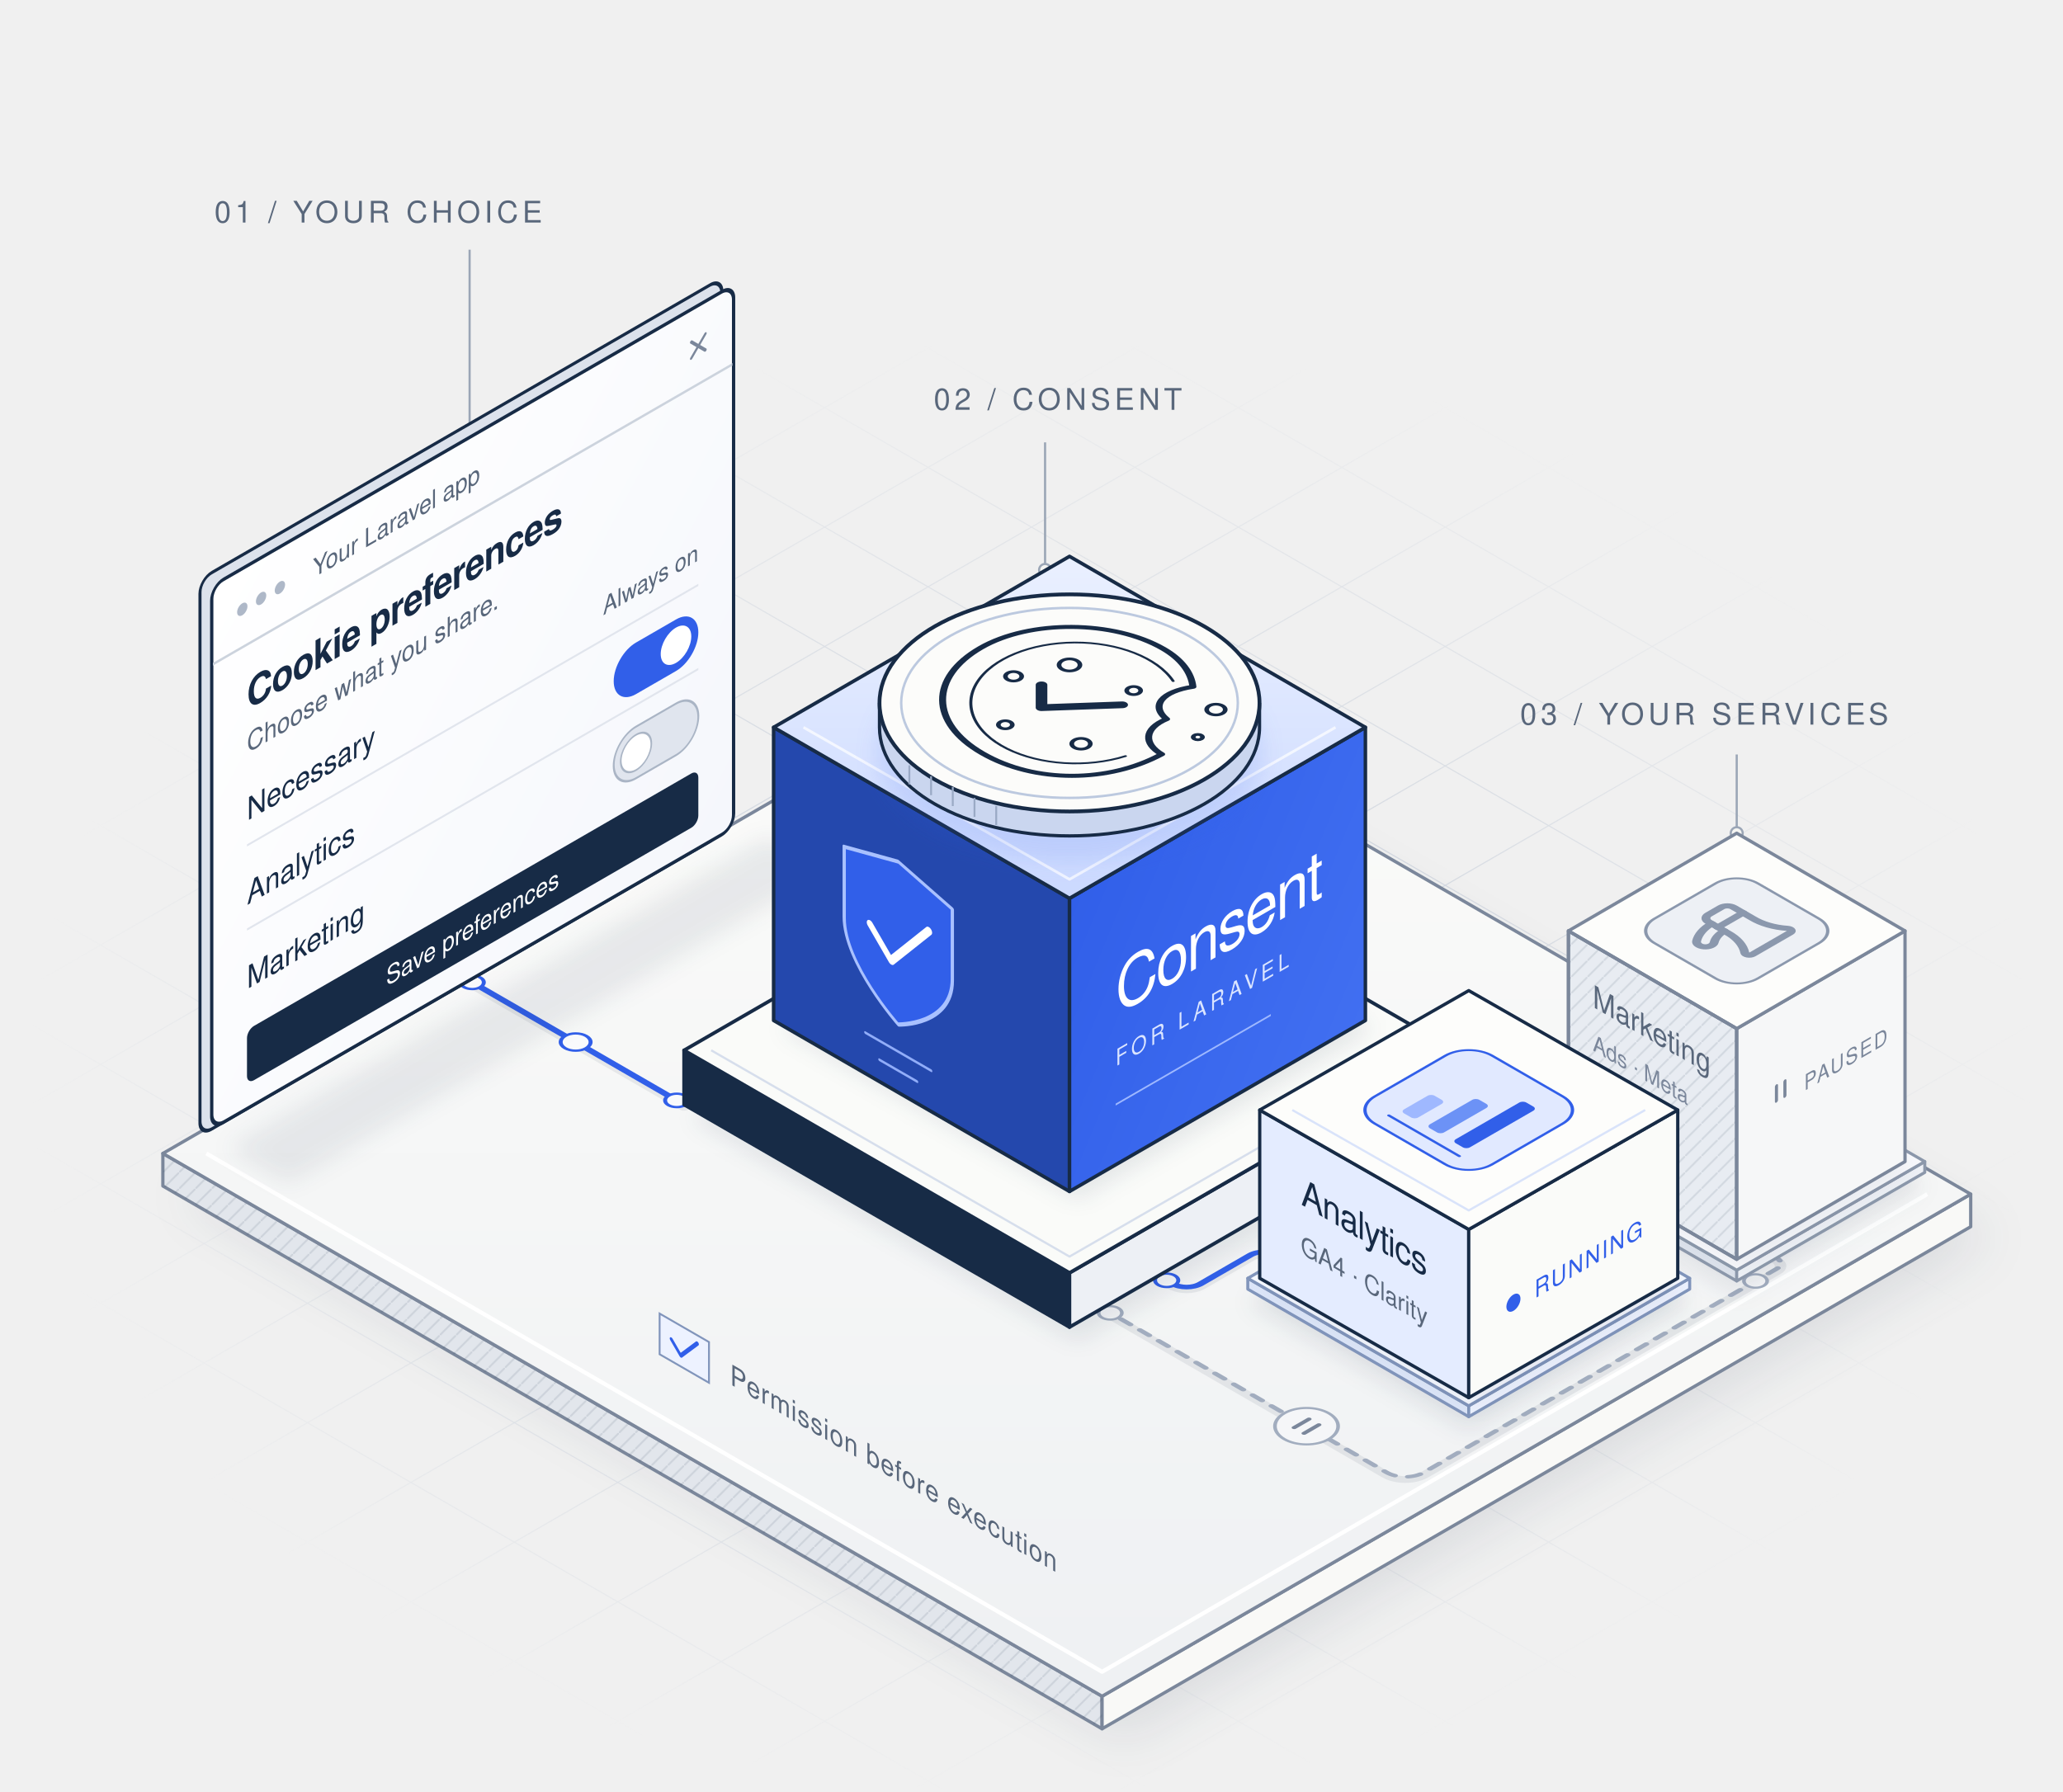
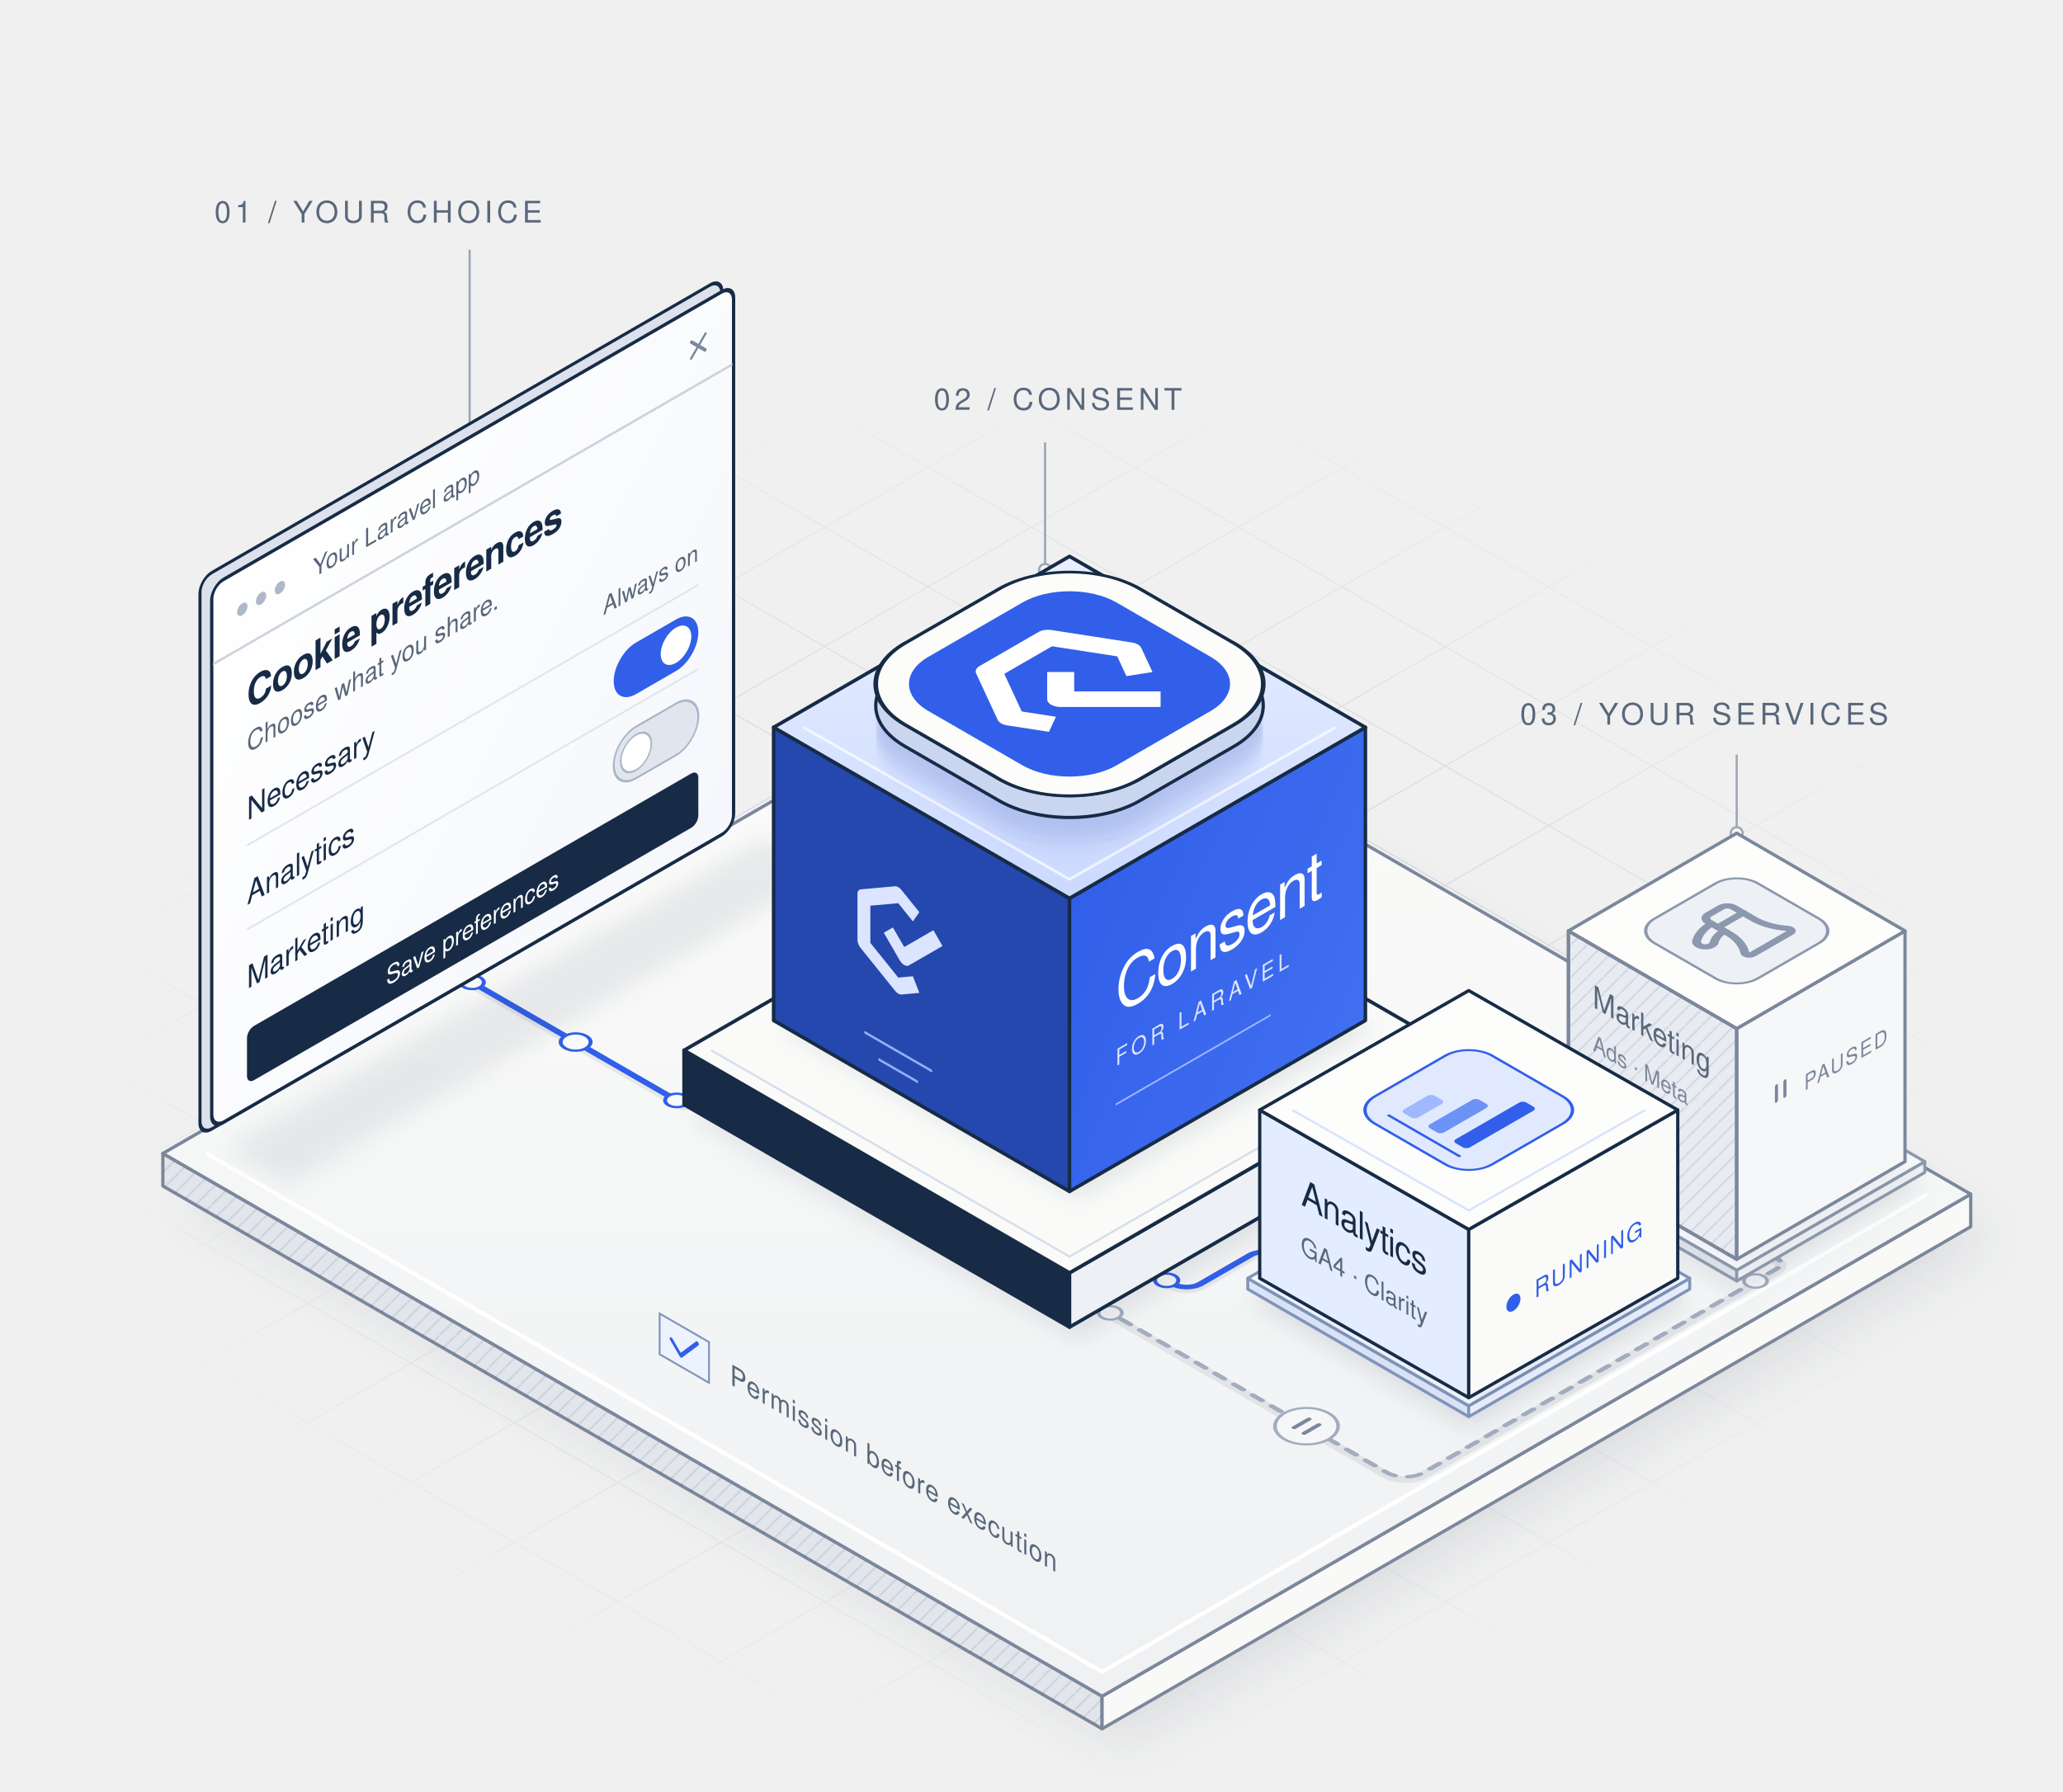
<svg xmlns="http://www.w3.org/2000/svg" width="760" height="660" viewBox="0 0 760 660" fill="none">
  <defs>
    <linearGradient id="platform-top" x1="380" y1="240" x2="380" y2="610" gradientUnits="userSpaceOnUse">
      <stop stop-color="#fcfcfa" />
      <stop offset="1" stop-color="#eff1f3" />
    </linearGradient>
    <linearGradient id="consent-top" x1="394" y1="205" x2="394" y2="331" gradientUnits="userSpaceOnUse">
      <stop stop-color="#eaf0ff" />
      <stop offset="1" stop-color="#cbd9ff" />
    </linearGradient>
    <linearGradient id="consent-side" x1="394" y1="331" x2="503" y2="376" gradientUnits="userSpaceOnUse">
      <stop stop-color="#315fe9" />
      <stop offset="1" stop-color="#416ff1" />
    </linearGradient>
    <linearGradient id="window-surface" x1="0" y1="0" x2="222" y2="200" gradientUnits="userSpaceOnUse">
      <stop stop-color="#fff" />
      <stop offset="1" stop-color="#f5f7fc" />
    </linearGradient>
    <radialGradient id="grid-fade">
      <stop offset=".35" stop-color="#fff" />
      <stop offset="1" stop-color="#fff" stop-opacity="0" />
    </radialGradient>
    <mask id="grid-mask">
      <ellipse cx="380" cy="393" rx="374" ry="267" fill="url(#grid-fade)" />
    </mask>
    <pattern id="ground-grid" width="44" height="44" patternUnits="userSpaceOnUse">
      <path d="M44 0H0V44" stroke="#ccd3dd" stroke-width=".8" />
    </pattern>
    <pattern id="side-hatching" width="6" height="6" patternUnits="userSpaceOnUse">
      <path d="m0 6 6-6" stroke="#172b46" stroke-opacity=".1" stroke-width=".7" />
    </pattern>
    <filter id="ground-shadow" x="-20%" y="-30%" width="140%" height="170%">
      <feGaussianBlur stdDeviation="9" />
    </filter>
    <filter id="contact-shadow" x="-25%" y="-50%" width="150%" height="200%">
      <feGaussianBlur stdDeviation="4" />
    </filter>
-     <symbol id="cookie-check" viewBox="0 0 160 160">
-       <g fill="none" stroke="currentColor" stroke-linecap="round" stroke-linejoin="round">
-         <path d="M109 34c-7 12-3 23 9 25-2 12 6 20 17 20-1 31-23 54-55 54-32 0-56-24-56-55 0-30 26-55 56-55 11 0 21 4 29 11Z" stroke-width="3" />
-         <path d="M100 37a45 45 0 1 0 25 54" stroke-width="1.3" />
-         <circle cx="60" cy="60" r="4.5" stroke-width="2" />
-         <circle cx="49" cy="83" r="3.5" stroke-width="2" />
-         <circle cx="72" cy="111" r="3" stroke-width="2" />
-         <circle cx="105" cy="98" r="4" stroke-width="2" />
-         <circle cx="93" cy="54" r="3" stroke-width="2" />
-         <path d="m62 79 12 12 23-26" stroke-width="5" />
-         <circle cx="128" cy="39" r="4" stroke-width="2" />
-         <circle cx="137" cy="59" r="2" stroke-width="2" />
+     <symbol id="consent-glyph" viewBox="0 0 64 64">
+       <g fill="none" stroke="currentColor" stroke-width="6.5" stroke-linecap="butt" stroke-linejoin="round">
+         <path d="m41 17.196-9-5.196L14.679 22v20L32 52l9-5.196" />
+         <path d="m27 30 8 8 17-17" />
      </g>
+     </symbol>
+     <symbol id="consent-mark" viewBox="0 0 64 64">
+       <rect width="64" height="64" rx="16" fill="#315fe9" />
+       <use href="#consent-glyph" width="64" height="64" color="#fff" />
    </symbol>
    <symbol id="pause" viewBox="0 0 20 20">
      <path d="M7 5.5v9m6-9v9" stroke="currentColor" stroke-width="2.2" stroke-linecap="round" />
    </symbol>
    <symbol id="lucide-megaphone" viewBox="0 0 24 24">
      <g stroke="currentColor" stroke-width="2" stroke-linecap="round" stroke-linejoin="round">
        <path d="M11 6a13 13 0 0 0 8.4-2.8A1 1 0 0 1 21 4v12a1 1 0 0 1-1.6.8A13 13 0 0 0 11 14H5a2 2 0 0 1-2-2V8a2 2 0 0 1 2-2z" />
        <path d="M6 14a12 12 0 0 0 2.4 7.2 2 2 0 0 0 3.2-2.4A8 8 0 0 1 10 14" />
        <path d="M8 6v8" />
      </g>
    </symbol>
    <path id="choice-connection" d="M1.64 240.92H93.08" />
    <path id="analytics-connection" d="M257.08 203H263a6 6 0 0 0 6-6v-21a6 6 0 0 1 6-6h6" />
    <path id="marketing-connection" d="M257.08 227H378a8 8 0 0 0 8-8V69a4 4 0 0 0-4-4" />
  </defs>
  <g mask="url(#grid-mask)">
    <g transform="matrix(.866 .5 -.866 .5 380 370)">
      <rect x="-460" y="-460" width="920" height="920" fill="url(#ground-grid)" />
    </g>
  </g>
  <path d="m68 441 320-185 346 200-320 185Z" fill="#172b46" opacity=".1" filter="url(#ground-shadow)" />
  <g stroke-linejoin="round">
    <path d="m60 425 346 200v12L60 437Z" fill="#e2e6ec" stroke="#7b879b" stroke-width="1.2" />
    <path d="m406 625 320-185v12L406 637Z" fill="#f9f9f7" stroke="#7b879b" stroke-width="1.2" />
    <path d="m60 425 346 200v12L60 437Z" fill="url(#side-hatching)" />
    <path d="m380 240 346 200-320 185L60 425Z" fill="url(#platform-top)" stroke="#7b879b" stroke-width="1.2" />
    <path d="m76 425 330 191 304-176" stroke="#fff" stroke-width="1.5" />
  </g>
  <g transform="matrix(.866 .5 -.866 .5 380 240)" stroke-linecap="round" stroke-linejoin="round">
    <g stroke="#172b46" stroke-width="3.5" opacity=".08" transform="translate(1 1)">
      <use href="#choice-connection" />
      <use href="#analytics-connection" />
      <use href="#marketing-connection" />
    </g>
    <g stroke="#315fe9" stroke-width="2.4">
      <use href="#choice-connection" />
      <use href="#analytics-connection" />
    </g>
    <use href="#marketing-connection" stroke="#a2adbf" stroke-width="1.8" stroke-dasharray="4 4" />
    <g fill="#f9fafc" stroke="#315fe9" stroke-width="1.2">
      <circle cx="3" cy="240.92" r="3.5" />
      <circle cx="47" cy="240.92" r="4.5" />
      <circle cx="90" cy="240.92" r="3.5" />
      <circle cx="260.5" cy="203" r="3.5" />
      <circle cx="277.5" cy="170" r="3.5" />
    </g>
    <g fill="#f5f6f8" stroke="#a2adbf" stroke-width="1.1">
      <circle cx="260.5" cy="227" r="3.5" />
      <circle cx="386" cy="78" r="3.5" />
      <circle cx="344" cy="227" r="9.5" />
    </g>
    <use href="#pause" x="337" y="220" width="14" height="14" color="#7b879b" />
  </g>
  <g fill="#59677b" font-family="Helvetica Neue, Helvetica, Arial, sans-serif" font-size="11" letter-spacing="1.5">
    <text x="79" y="82">01 / YOUR CHOICE</text>
    <text x="344" y="151">02 / CONSENT</text>
    <text x="560" y="267">03 / YOUR SERVICES</text>
  </g>
  <g stroke="#9ba6b6" stroke-width=".8">
    <path d="M173 92v69m212 2v47M639.8 278v29" />
    <circle cx="173" cy="161" r="2.2" fill="#f5f5f2" />
    <circle cx="385" cy="210" r="2.2" fill="#f5f5f2" />
    <circle cx="639.8" cy="307" r="2.2" fill="#f5f5f2" />
  </g>
  <path d="m84 423 199-115 22 13-199 115Z" fill="#172b46" opacity=".08" filter="url(#contact-shadow)" />
  <g transform="matrix(.866 -.5 0 1 78 216)" stroke-linejoin="round" font-family="Helvetica Neue, Helvetica, Arial, sans-serif">
    <rect x="-5" y="-5" width="222" height="205" rx="5" fill="#dce2ec" stroke="#172b46" stroke-width="1.3" />
    <rect width="222" height="200" rx="5" fill="url(#window-surface)" stroke="#172b46" stroke-width="1.4" />
    <path d="M.5 29h221" stroke="#ccd3dd" />
    <g fill="#aeb8c8">
      <circle cx="13" cy="15" r="2.2" />
      <circle cx="21" cy="15" r="2.2" />
      <circle cx="29" cy="15" r="2.2" />
    </g>
    <text x="43" y="18.5" fill="#59677b" font-size="9.5">Your Laravel app</text>
    <path d="m204 12 6 6m0-6-6 6" stroke="#7b879b" stroke-width="1.1" stroke-linecap="round" />
    <text x="15" y="53" fill="#172b46" font-size="15" font-weight="600" letter-spacing="-.3">Cookie preferences</text>
    <text x="15" y="69" fill="#59677b" font-size="10">Choose what you share.</text>
    <g stroke="#e1e5ed" stroke-width=".8">
      <path d="M15 103h192M15 134h192" />
    </g>
    <g fill="#172b46" font-size="11.5" font-weight="500">
      <text x="15" y="94">Necessary</text>
      <text x="15" y="125">Analytics</text>
      <text x="15" y="156">Marketing</text>
    </g>
    <text x="207" y="94" text-anchor="end" fill="#59677b" font-size="9">Always on</text>
    <g>
      <rect x="171" y="111" width="36" height="19" rx="9.5" fill="#315fe9" />
      <circle cx="197.5" cy="120.5" r="6.5" fill="#fff" />
      <rect x="171" y="142" width="36" height="19" rx="9.5" fill="#e0e5ee" stroke="#aab5c5" stroke-width=".8" />
      <circle cx="180.5" cy="151.5" r="6.5" fill="#fff" stroke="#aab5c5" stroke-width=".7" />
    </g>
    <rect x="15" y="171" width="192" height="20" rx="3" fill="#172b46" />
    <text x="111" y="184.5" text-anchor="middle" fill="#fff" font-size="9.5" font-weight="500">Save preferences</text>
  </g>
  <g stroke-linejoin="round">
    <path d="m255 412 142-82 142 82-142 82Z" fill="#172b46" opacity=".1" filter="url(#contact-shadow)" />
    <path d="m252 387 142 82v20l-142-82Z" fill="#172b46" stroke="#172b46" stroke-width="1.3" />
    <path d="m394 469 142-82v20l-142 82Z" fill="#edf0f5" stroke="#172b46" stroke-width="1.3" />
    <path d="m394 305 142 82-142 82-142-82Z" fill="#fafbf9" stroke="#172b46" stroke-width="1.3" />
    <path d="m262 387 132 76 132-76" stroke="#d6deec" stroke-width=".8" />
  </g>
  <path d="m288 379 109-63 109 63-109 63Z" fill="#172b46" opacity=".1" filter="url(#contact-shadow)" />
  <g stroke="#172b46" stroke-width="1.3" stroke-linejoin="round">
    <path d="m285 268 109 63v108l-109-63Z" fill="#2448ad" />
    <path d="m394 331 109-63v108l-109 63Z" fill="url(#consent-side)" />
    <path d="m394 205 109 63-109 63-109-63Z" fill="url(#consent-top)" />
    <path d="m296 268 98 56 98-56" stroke="#fff" stroke-opacity=".7" stroke-width="1" />
  </g>
  <g transform="matrix(.866 .5 0 1 311 306)" stroke-linecap="round" stroke-linejoin="round">
-     <path d="M0 6 23 0l23 6v26c0 17-23 28-23 28S0 49 0 32Z" fill="#315fe9" stroke="#a9c1ff" stroke-width="1.4" />
-     <path d="m11 29 9 9 16-19" stroke="#fff" stroke-width="2.8" />
+     <use href="#consent-glyph" x="-4" y="2" width="54" height="54" color="#dbe5ff" />
    <path d="M9 70h28m-22 7h16" stroke="#91adf9" stroke-width="1" />
  </g>
  <g transform="matrix(.866 -.5 0 1 411 374)" fill="#fff" font-family="Helvetica Neue, Helvetica, Arial, sans-serif">
    <text font-size="25" font-weight="500" letter-spacing="-.8">Consent</text>
    <text y="19" fill="#dbe5ff" font-size="8.5" letter-spacing="1.6">FOR LARAVEL</text>
    <path d="M0 33h66" stroke="#9eb8ff" stroke-width=".7" />
  </g>
-   <ellipse cx="394" cy="277" rx="71" ry="40" fill="#315fe9" opacity=".13" filter="url(#contact-shadow)" />
-   <g stroke-linejoin="round">
-     <path d="M324 259v9c0 22 31 40 70 40s70-18 70-40v-9" fill="#cad6ef" stroke="#172b46" stroke-width="1.2" />
-     <ellipse cx="394" cy="259" rx="70" ry="40" fill="#fcfcfa" stroke="#172b46" stroke-width="1.4" />
-     <ellipse cx="394" cy="259" rx="62" ry="35" stroke="#bcc9df" stroke-width=".9" />
-     <use href="#cookie-check" x="338" y="203" width="112" height="112" transform="matrix(.866 .5 -.866 .5 277.09 -67.5)" color="#172b46" />
-     <path d="M335 282v7m8-3v7m8-3v7m8-3v7m8-4v7" stroke="#9aaac5" stroke-width=".7" />
+   <g transform="matrix(.866 .5 -.866 .5 394 269)" filter="url(#contact-shadow)">
+     <rect x="-50" y="-50" width="100" height="100" rx="30" fill="#2448ad" opacity=".2" />
+   </g>
+   <g transform="translate(394 252)" stroke-linejoin="round">
+     <path d="M-60.62-15C-74.968-6.716-74.968 6.716-60.62 15L-25.98 35C-11.632 43.284 11.632 43.284 25.98 35L60.62 15C74.968 6.716 74.968-6.716 60.62-15v8C74.968 1.284 74.968 14.716 60.62 23L25.98 43C11.632 51.284-11.632 51.284-25.98 43L-60.62 23C-74.968 14.716-74.968 1.284-60.62-7Z" fill="#cad6ef" stroke="#172b46" stroke-width="1.2" />
+     <g transform="matrix(.866 .5 -.866 .5 0 0)">
+       <rect x="-50" y="-50" width="100" height="100" rx="30" fill="#fcfcfa" stroke="#172b46" stroke-width="1.4" />
+       <use href="#consent-mark" x="-40" y="-40" width="80" height="80" />
+     </g>
  </g>
  <g transform="translate(44.8 84)">
    <path d="m525.72 353 69.28-40 69.28 40-69.28 40Z" fill="#172b46" opacity=".09" filter="url(#contact-shadow)" />
    <g stroke="#8c98ab" stroke-width="1.1" stroke-linejoin="round">
      <path d="m525.72 344 69.28 40v4l-69.28-40Z" fill="#dce2eb" />
      <path d="m595 384 69.28-40v4L595 388Z" fill="#eef1f6" />
      <path d="m595 304 69.28 40-69.28 40-69.28-40Z" fill="#f8f9fc" />
    </g>
    <path d="m536 347 62-36 62 36-62 36Z" fill="#172b46" opacity=".07" filter="url(#contact-shadow)" />
    <g stroke="#7b879b" stroke-width="1.2" stroke-linejoin="round">
      <path d="m533 259 62 36v85l-62-36Z" fill="#e8ecf2" />
      <path d="m595 295 62-36v85l-62 36Z" fill="#f6f7f8" />
      <path d="m595 223 62 36-62 36-62-36Z" fill="#fdfdfb" />
      <path d="m533 259 62 36v85l-62-36Z" fill="url(#side-hatching)" />
    </g>
    <g transform="matrix(.866 .5 -.866 .5 595 259)" stroke="#8b98ad" stroke-linecap="round" stroke-linejoin="round">
      <rect x="-22" y="-22" width="44" height="44" rx="9" fill="#edf0f5" stroke-width="1" />
      <use href="#lucide-megaphone" x="-16" y="-16" width="32" height="32" color="#8b98ad" />
    </g>
    <g transform="matrix(.866 .5 0 1 542 287)" font-family="Helvetica Neue, Helvetica, Arial, sans-serif">
      <text fill="#59677b" font-size="11.5" font-weight="500">Marketing</text>
      <text y="16" fill="#7b879b" font-size="8.5">Ads · Meta</text>
    </g>
    <g transform="matrix(.866 -.5 0 1 606 326)" fill="#7b879b" font-family="Helvetica Neue, Helvetica, Arial, sans-serif">
      <use href="#pause" x="0" y="-11" width="12" height="12" color="#7b879b" />
      <text x="16" font-size="8" letter-spacing=".7">PAUSED</text>
    </g>
  </g>
  <g transform="translate(-21.924 10)">
    <path d="m481.6 470 81.4-47 81.4 47-81.4 47Z" fill="#172b46" opacity=".1" filter="url(#contact-shadow)" />
    <g stroke="#8195bb" stroke-width="1.1" stroke-linejoin="round">
      <path d="m481.6 461 81.4 47v4l-81.4-47Z" fill="#dce5f8" />
      <path d="m563 508 81.4-47v4L563 512Z" fill="#edf2ff" />
      <path d="m563 414 81.4 47-81.4 47-81.4-47Z" fill="#f5f8ff" />
    </g>
    <path d="m489 464 77-44 77 44-77 44Z" fill="#172b46" opacity=".08" filter="url(#contact-shadow)" />
    <g stroke="#172b46" stroke-width="1.2" stroke-linejoin="round">
      <path d="m486 399 77 44v62l-77-44Z" fill="#e4ecff" />
      <path d="m563 443 77-44v62l-77 44Z" fill="#fafbf9" />
      <path d="m563 355 77 44-77 44-77-44Z" fill="#fdfdfb" />
      <path d="m498 399 65 37 65-37" stroke="#d9e3fa" stroke-width=".8" />
    </g>
    <g transform="matrix(.866 .5 -.866 .5 563 399)" stroke="#315fe9" stroke-linecap="round" stroke-linejoin="round">
      <rect x="-25" y="-25" width="50" height="50" rx="10" fill="#e1e9ff" stroke-width="1" />
      <rect x="-14" y="2" width="6" height="13" rx="1.5" fill="#9fb8ff" stroke="none" />
      <rect x="-3" y="-6" width="6" height="21" rx="1.5" fill="#6c92f6" stroke="none" />
      <rect x="8" y="-15" width="6" height="30" rx="1.5" fill="#315fe9" stroke="none" />
      <path d="M-15 19h30" stroke-width="1" />
    </g>
    <g transform="matrix(.866 .5 0 1 486 399)" font-family="Helvetica Neue, Helvetica, Arial, sans-serif" text-anchor="middle">
      <text x="44.45" y="26" fill="#172b46" font-size="14" font-weight="500" letter-spacing="-.3">Analytics</text>
      <text x="44.45" y="44" fill="#59677b" font-size="9.5">GA4 · Clarity</text>
    </g>
    <g transform="matrix(.866 -.5 0 1 576 475)" fill="#315fe9" font-family="Helvetica Neue, Helvetica, Arial, sans-serif">
      <circle cx="4" cy="-3" r="3" />
      <text x="13" font-size="9" font-weight="500" letter-spacing=".7">RUNNING</text>
    </g>
  </g>
  <g transform="matrix(.866 .5 0 1 243 495)" font-family="Helvetica Neue, Helvetica, Arial, sans-serif">
    <path d="M0-11h21v15H0Z" fill="#edf2ff" stroke="#8195bb" stroke-width=".8" />
    <path d="m5-4 4 4 7-8" stroke="#315fe9" stroke-width="1.4" stroke-linecap="round" stroke-linejoin="round" />
    <text x="30" fill="#59677b" font-size="10.5" letter-spacing=".3">Permission before execution</text>
  </g>
</svg>
